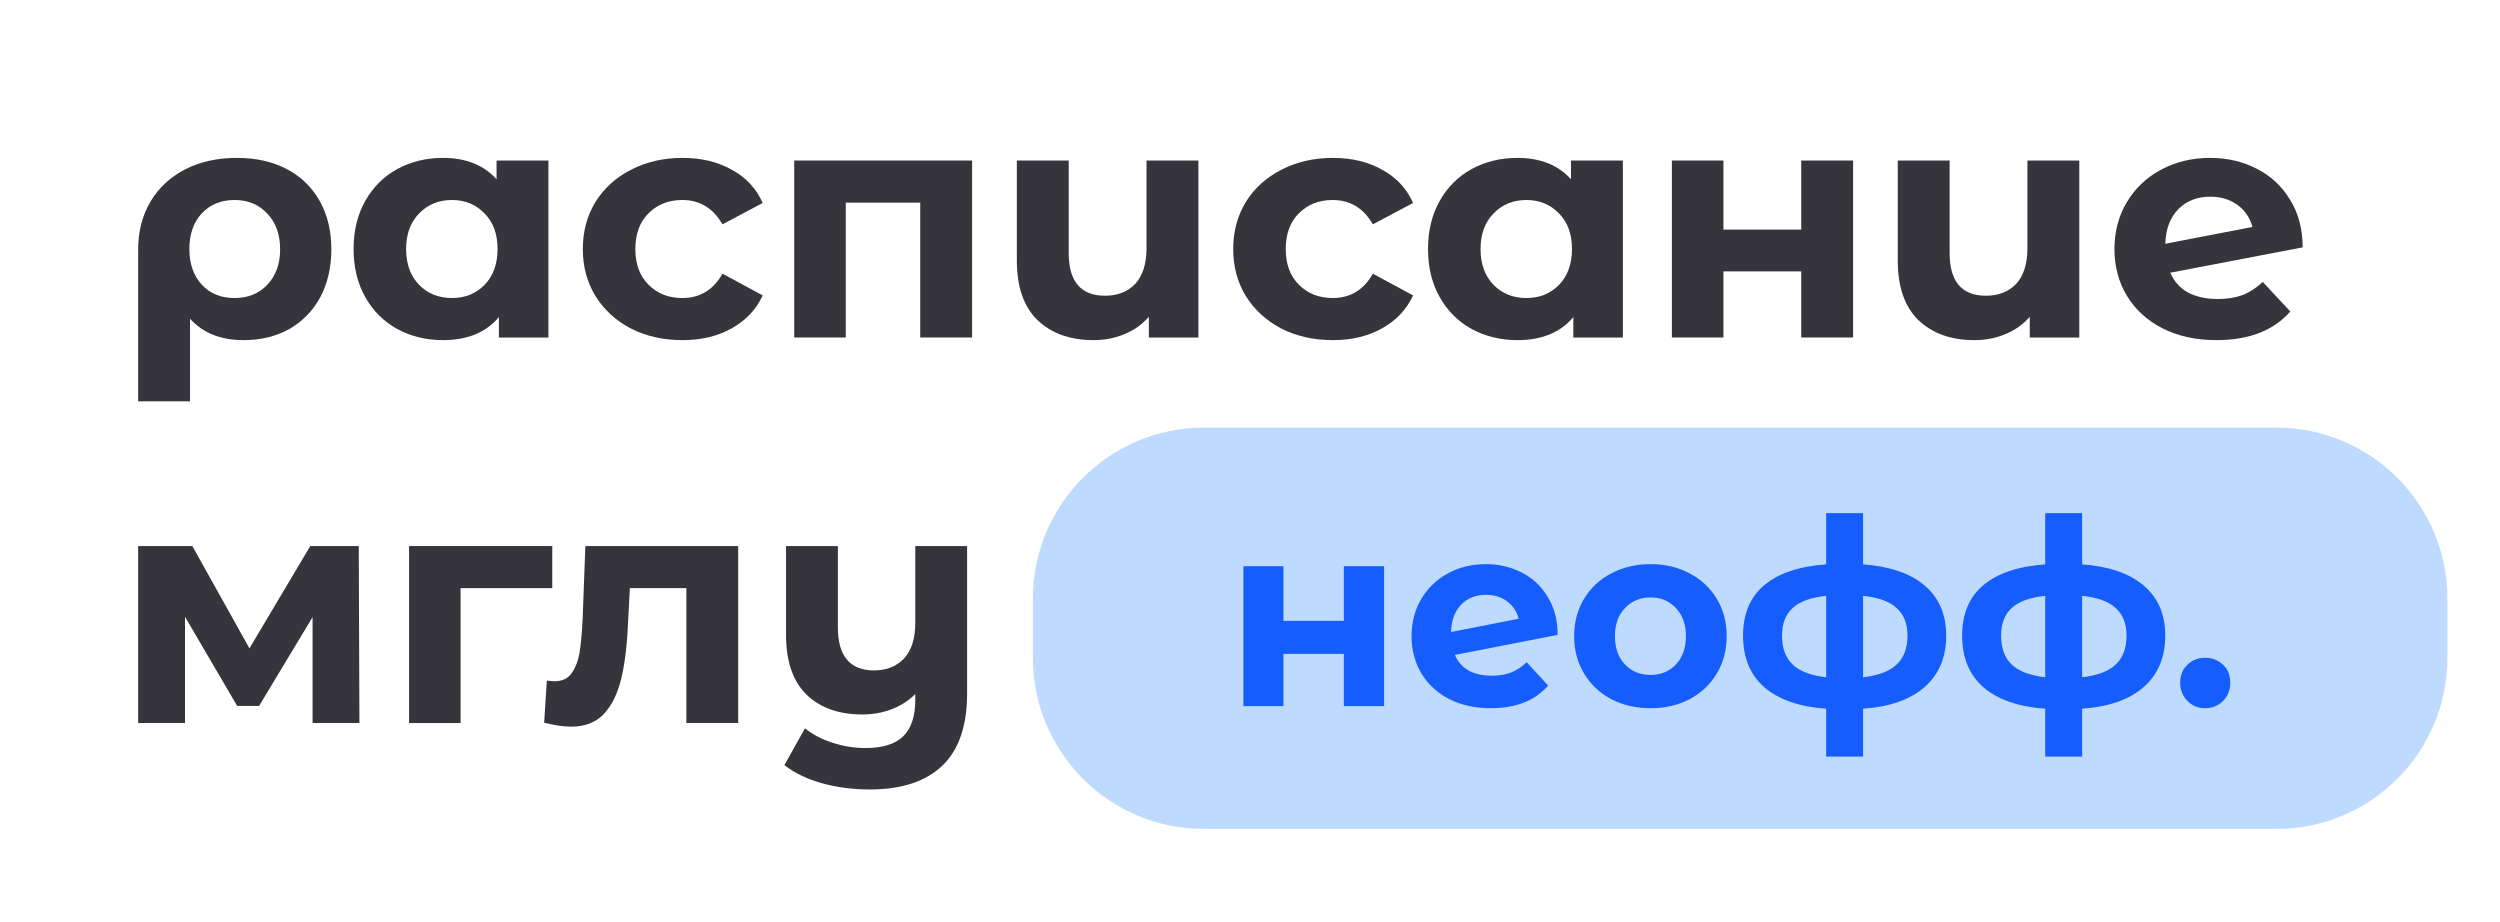
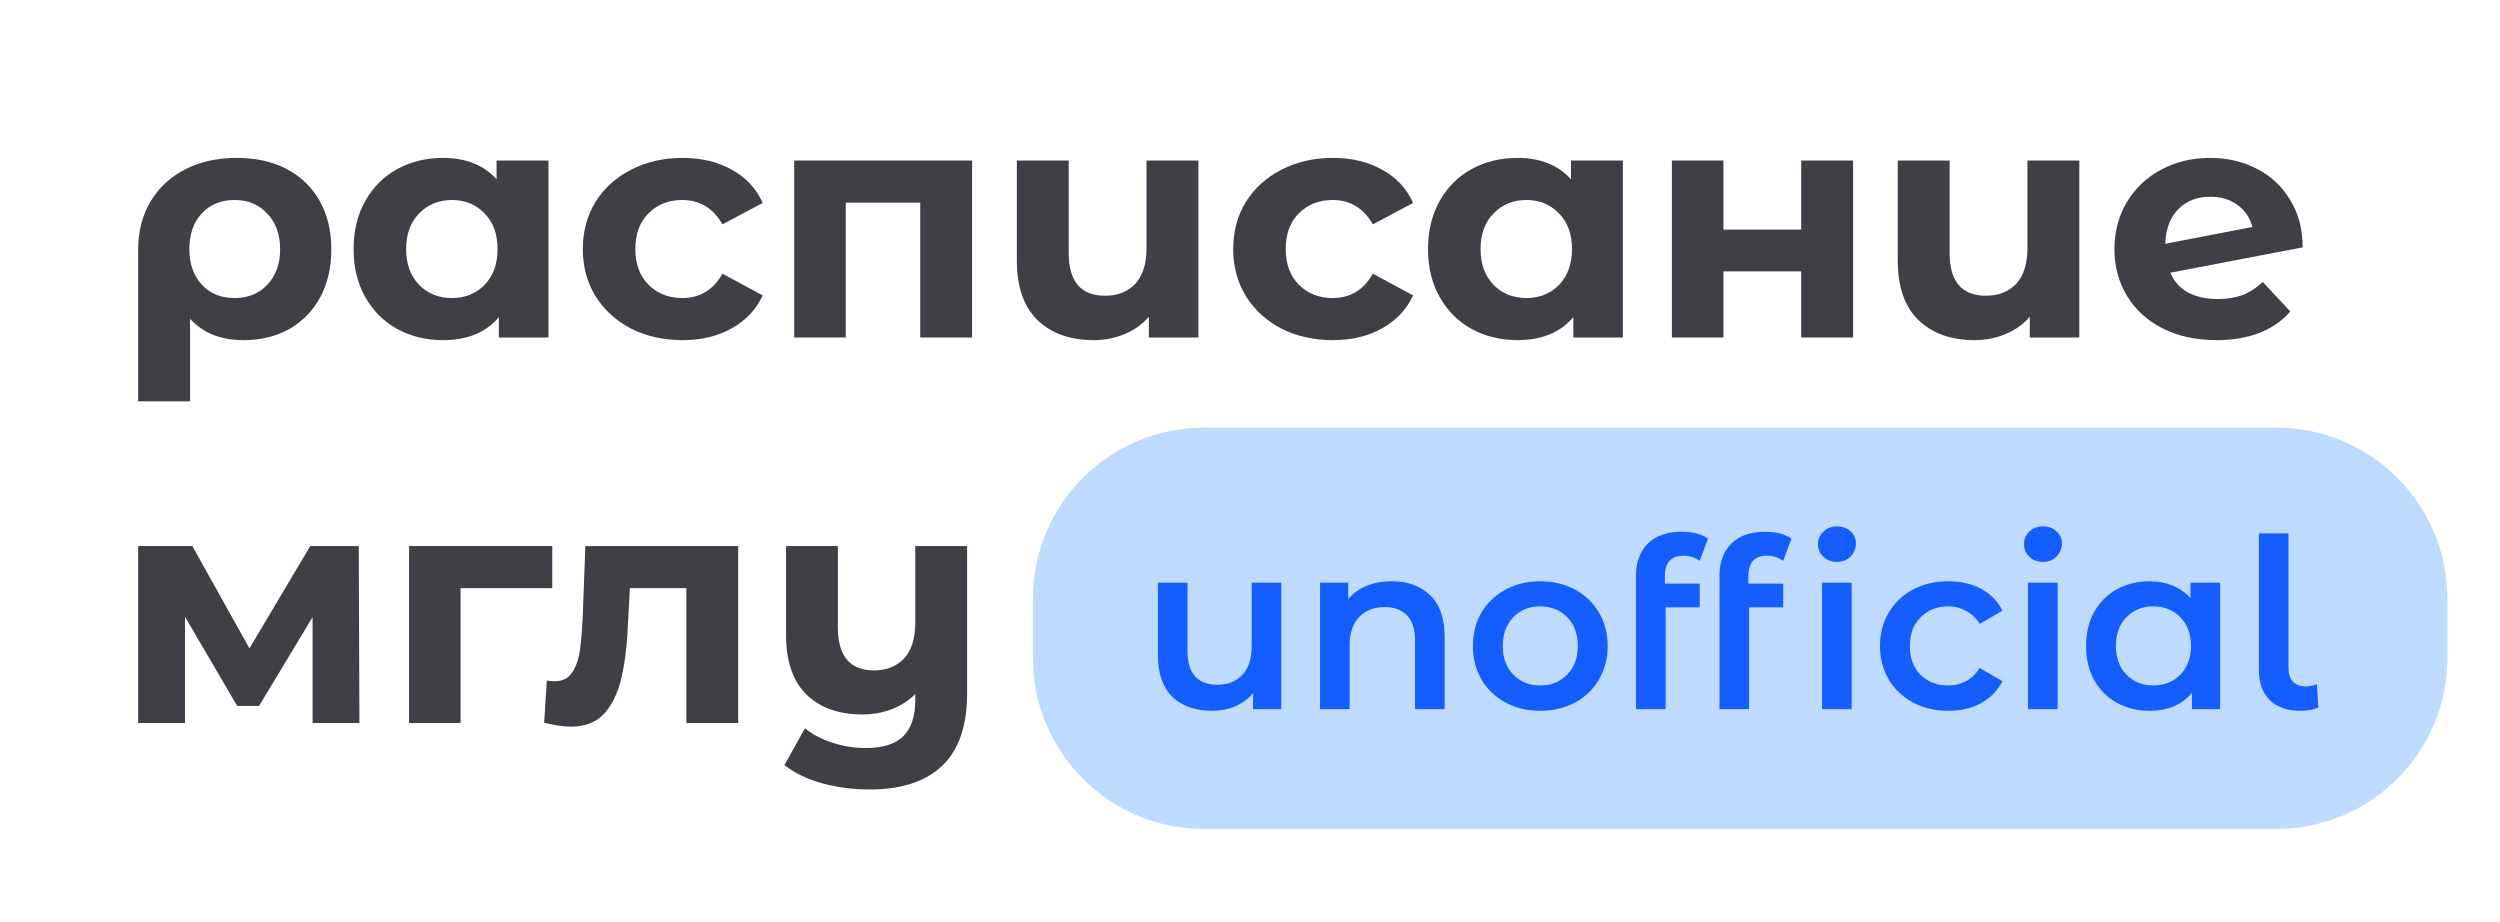
<svg xmlns="http://www.w3.org/2000/svg" width="380" height="140" viewBox="0 0 380 140" fill="none">
-   <path d="M36.01 24C38.908 24 41.435 24.567 43.591 25.7C45.747 26.833 47.415 28.45 48.594 30.55C49.774 32.65 50.363 35.1 50.363 37.9C50.363 40.633 49.807 43.05 48.695 45.15C47.584 47.217 46.017 48.833 43.995 50C41.974 51.133 39.649 51.7 37.021 51.7C33.55 51.7 30.838 50.617 28.884 48.45V61H21V37.95C21 35.183 21.623 32.75 22.87 30.65C24.117 28.55 25.869 26.917 28.126 25.75C30.383 24.583 33.011 24 36.01 24ZM35.656 45.3C37.712 45.3 39.379 44.617 40.66 43.25C41.94 41.883 42.58 40.1 42.58 37.9C42.58 35.667 41.94 33.867 40.66 32.5C39.379 31.1 37.712 30.4 35.656 30.4C33.601 30.4 31.933 31.083 30.653 32.45C29.406 33.817 28.783 35.617 28.783 37.85C28.783 40.083 29.406 41.883 30.653 43.25C31.9 44.617 33.567 45.3 35.656 45.3Z" fill="#35353B" />
-   <path d="M83.361 24.4V51.3H75.831V48.2C73.877 50.533 71.046 51.7 67.34 51.7C64.78 51.7 62.455 51.133 60.366 50C58.311 48.867 56.694 47.25 55.514 45.15C54.335 43.05 53.745 40.617 53.745 37.85C53.745 35.083 54.335 32.65 55.514 30.55C56.694 28.45 58.311 26.833 60.366 25.7C62.455 24.567 64.78 24 67.34 24C70.811 24 73.523 25.083 75.477 27.25V24.4H83.361ZM68.705 45.3C70.693 45.3 72.344 44.633 73.658 43.3C74.972 41.933 75.629 40.117 75.629 37.85C75.629 35.583 74.972 33.783 73.658 32.45C72.344 31.083 70.693 30.4 68.705 30.4C66.683 30.4 65.016 31.083 63.702 32.45C62.388 33.783 61.73 35.583 61.73 37.85C61.73 40.117 62.388 41.933 63.702 43.3C65.016 44.633 66.683 45.3 68.705 45.3Z" fill="#35353B" />
-   <path d="M103.75 51.7C100.853 51.7 98.241 51.117 95.917 49.95C93.626 48.75 91.823 47.1 90.509 45C89.229 42.9 88.588 40.517 88.588 37.85C88.588 35.183 89.229 32.8 90.509 30.7C91.823 28.6 93.626 26.967 95.917 25.8C98.241 24.6 100.853 24 103.75 24C106.614 24 109.107 24.6 111.23 25.8C113.386 26.967 114.953 28.65 115.93 30.85L109.815 34.1C108.4 31.633 106.361 30.4 103.7 30.4C101.644 30.4 99.943 31.067 98.595 32.4C97.248 33.733 96.574 35.55 96.574 37.85C96.574 40.15 97.248 41.967 98.595 43.3C99.943 44.633 101.644 45.3 103.7 45.3C106.395 45.3 108.433 44.067 109.815 41.6L115.93 44.9C114.953 47.033 113.386 48.7 111.23 49.9C109.107 51.1 106.614 51.7 103.75 51.7Z" fill="#35353B" />
-   <path d="M147.759 24.4V51.3H139.875V30.8H128.555V51.3H120.721V24.4H147.759Z" fill="#35353B" />
-   <path d="M182.155 24.4V51.3H174.624V48.15C173.614 49.317 172.367 50.2 170.885 50.8C169.436 51.4 167.886 51.7 166.235 51.7C162.664 51.7 159.816 50.683 157.694 48.65C155.605 46.617 154.56 43.6 154.56 39.6V24.4H162.445V38.45C162.445 42.783 164.281 44.95 167.953 44.95C169.874 44.95 171.407 44.35 172.552 43.15C173.698 41.917 174.271 40.1 174.271 37.7V24.4H182.155Z" fill="#35353B" />
-   <path d="M202.607 51.7C199.71 51.7 197.099 51.117 194.774 49.95C192.483 48.75 190.68 47.1 189.366 45C188.086 42.9 187.446 40.517 187.446 37.85C187.446 35.183 188.086 32.8 189.366 30.7C190.68 28.6 192.483 26.967 194.774 25.8C197.099 24.6 199.71 24 202.607 24C205.471 24 207.964 24.6 210.087 25.8C212.243 26.967 213.81 28.65 214.787 30.85L208.672 34.1C207.257 31.633 205.218 30.4 202.557 30.4C200.501 30.4 198.8 31.067 197.452 32.4C196.105 33.733 195.431 35.55 195.431 37.85C195.431 40.15 196.105 41.967 197.452 43.3C198.8 44.633 200.501 45.3 202.557 45.3C205.252 45.3 207.291 44.067 208.672 41.6L214.787 44.9C213.81 47.033 212.243 48.7 210.087 49.9C207.964 51.1 205.471 51.7 202.607 51.7Z" fill="#35353B" />
-   <path d="M246.675 24.4V51.3H239.145V48.2C237.191 50.533 234.361 51.7 230.654 51.7C228.094 51.7 225.769 51.133 223.68 50C221.625 48.867 220.008 47.25 218.828 45.15C217.649 43.05 217.059 40.617 217.059 37.85C217.059 35.083 217.649 32.65 218.828 30.55C220.008 28.45 221.625 26.833 223.68 25.7C225.769 24.567 228.094 24 230.654 24C234.125 24 236.837 25.083 238.791 27.25V24.4H246.675ZM232.019 45.3C234.007 45.3 235.658 44.633 236.972 43.3C238.286 41.933 238.943 40.117 238.943 37.85C238.943 35.583 238.286 33.783 236.972 32.45C235.658 31.083 234.007 30.4 232.019 30.4C229.997 30.4 228.33 31.083 227.016 32.45C225.702 33.783 225.045 35.583 225.045 37.85C225.045 40.117 225.702 41.933 227.016 43.3C228.33 44.633 229.997 45.3 232.019 45.3Z" fill="#35353B" />
-   <path d="M254.126 24.4H261.96V34.9H273.786V24.4H281.67V51.3H273.786V41.25H261.96V51.3H254.126V24.4Z" fill="#35353B" />
-   <path d="M316.054 24.4V51.3H308.523V48.15C307.512 49.317 306.266 50.2 304.783 50.8C303.335 51.4 301.785 51.7 300.134 51.7C296.562 51.7 293.715 50.683 291.593 48.65C289.504 46.617 288.459 43.6 288.459 39.6V24.4H296.343V38.45C296.343 42.783 298.18 44.95 301.852 44.95C303.773 44.95 305.306 44.35 306.451 43.15C307.597 41.917 308.169 40.1 308.169 37.7V24.4H316.054Z" fill="#35353B" />
-   <path d="M337.113 45.45C338.528 45.45 339.774 45.25 340.852 44.85C341.964 44.417 342.992 43.75 343.935 42.85L348.13 47.35C345.569 50.25 341.829 51.7 336.91 51.7C333.844 51.7 331.132 51.117 328.774 49.95C326.415 48.75 324.596 47.1 323.315 45C322.035 42.9 321.395 40.517 321.395 37.85C321.395 35.217 322.018 32.85 323.265 30.75C324.545 28.617 326.28 26.967 328.47 25.8C330.694 24.6 333.187 24 335.95 24C338.544 24 340.903 24.55 343.026 25.65C345.148 26.717 346.833 28.283 348.079 30.35C349.36 32.383 350 34.8 350 37.6L329.885 41.45C330.458 42.783 331.351 43.783 332.564 44.45C333.811 45.117 335.327 45.45 337.113 45.45ZM335.95 29.9C333.962 29.9 332.345 30.533 331.098 31.8C329.852 33.067 329.195 34.817 329.127 37.05L342.369 34.5C341.998 33.1 341.24 31.983 340.094 31.15C338.949 30.317 337.567 29.9 335.95 29.9Z" fill="#35353B" />
-   <path d="M47.512 109.9V93.8L39.382 107.3H36.049L28.12 93.75V109.9H21V83H29.232L37.917 98.55L47.159 83H54.532L54.633 109.9H47.512Z" fill="#35353B" />
-   <path d="M83.945 89.4H70.007V109.9H62.179V83H83.945V89.4Z" fill="#35353B" />
-   <path d="M112.205 83V109.9H104.327V89.4H95.742L95.489 94.15C95.355 97.683 95.018 100.617 94.479 102.95C93.941 105.283 93.065 107.117 91.853 108.45C90.641 109.783 88.958 110.45 86.803 110.45C85.659 110.45 84.295 110.25 82.713 109.85L83.117 103.45C83.656 103.517 84.043 103.55 84.278 103.55C85.457 103.55 86.332 103.133 86.904 102.3C87.51 101.433 87.914 100.35 88.116 99.05C88.318 97.717 88.47 95.967 88.571 93.8L88.975 83H112.205Z" fill="#35353B" />
-   <path d="M147 83V105.4C147 110.333 145.738 114 143.213 116.4C140.688 118.8 137.018 120 132.204 120C129.645 120 127.221 119.683 124.932 119.05C122.676 118.417 120.774 117.5 119.225 116.3L122.356 110.7C123.501 111.633 124.898 112.367 126.548 112.9C128.197 113.433 129.864 113.7 131.547 113.7C134.173 113.7 136.092 113.1 137.304 111.9C138.516 110.7 139.122 108.867 139.122 106.4V105.5C138.112 106.5 136.917 107.267 135.537 107.8C134.156 108.333 132.675 108.6 131.093 108.6C127.524 108.6 124.696 107.6 122.609 105.6C120.521 103.567 119.478 100.533 119.478 96.5V83H127.356V95.35C127.356 99.717 129.19 101.9 132.86 101.9C134.745 101.9 136.26 101.3 137.405 100.1C138.55 98.867 139.122 97.05 139.122 94.65V83H147Z" fill="#35353B" />
+   <path d="M36.01 24C38.908 24 41.435 24.567 43.591 25.7C45.747 26.833 47.415 28.45 48.594 30.55C49.774 32.65 50.363 35.1 50.363 37.9C50.363 40.633 49.807 43.05 48.695 45.15C47.584 47.217 46.017 48.833 43.995 50C41.974 51.133 39.649 51.7 37.021 51.7C33.55 51.7 30.838 50.617 28.884 48.45V61H21V37.95C21 35.183 21.623 32.75 22.87 30.65C24.117 28.55 25.869 26.917 28.126 25.75C30.383 24.583 33.011 24 36.01 24ZM35.656 45.3C37.712 45.3 39.379 44.617 40.66 43.25C41.94 41.883 42.58 40.1 42.58 37.9C42.58 35.667 41.94 33.867 40.66 32.5C39.379 31.1 37.712 30.4 35.656 30.4C33.601 30.4 31.933 31.083 30.653 32.45C29.406 33.817 28.783 35.617 28.783 37.85C28.783 40.083 29.406 41.883 30.653 43.25C31.9 44.617 33.567 45.3 35.656 45.3Z" fill="#3F3F46" />
+   <path d="M83.361 24.4V51.3H75.831V48.2C73.877 50.533 71.046 51.7 67.34 51.7C64.78 51.7 62.455 51.133 60.366 50C58.311 48.867 56.694 47.25 55.514 45.15C54.335 43.05 53.745 40.617 53.745 37.85C53.745 35.083 54.335 32.65 55.514 30.55C56.694 28.45 58.311 26.833 60.366 25.7C62.455 24.567 64.78 24 67.34 24C70.811 24 73.523 25.083 75.477 27.25V24.4H83.361ZM68.705 45.3C70.693 45.3 72.344 44.633 73.658 43.3C74.972 41.933 75.629 40.117 75.629 37.85C75.629 35.583 74.972 33.783 73.658 32.45C72.344 31.083 70.693 30.4 68.705 30.4C66.683 30.4 65.016 31.083 63.702 32.45C62.388 33.783 61.73 35.583 61.73 37.85C61.73 40.117 62.388 41.933 63.702 43.3C65.016 44.633 66.683 45.3 68.705 45.3Z" fill="#3F3F46" />
+   <path d="M103.75 51.7C100.853 51.7 98.241 51.117 95.917 49.95C93.626 48.75 91.823 47.1 90.509 45C89.229 42.9 88.588 40.517 88.588 37.85C88.588 35.183 89.229 32.8 90.509 30.7C91.823 28.6 93.626 26.967 95.917 25.8C98.241 24.6 100.853 24 103.75 24C106.614 24 109.107 24.6 111.23 25.8C113.386 26.967 114.953 28.65 115.93 30.85L109.815 34.1C108.4 31.633 106.361 30.4 103.7 30.4C101.644 30.4 99.943 31.067 98.595 32.4C97.248 33.733 96.574 35.55 96.574 37.85C96.574 40.15 97.248 41.967 98.595 43.3C99.943 44.633 101.644 45.3 103.7 45.3C106.395 45.3 108.433 44.067 109.815 41.6L115.93 44.9C114.953 47.033 113.386 48.7 111.23 49.9C109.107 51.1 106.614 51.7 103.75 51.7Z" fill="#3F3F46" />
+   <path d="M147.759 24.4V51.3H139.875V30.8H128.555V51.3H120.721V24.4H147.759Z" fill="#3F3F46" />
+   <path d="M182.155 24.4V51.3H174.624V48.15C173.614 49.317 172.367 50.2 170.885 50.8C169.436 51.4 167.886 51.7 166.235 51.7C162.664 51.7 159.816 50.683 157.694 48.65C155.605 46.617 154.56 43.6 154.56 39.6V24.4H162.445V38.45C162.445 42.783 164.281 44.95 167.953 44.95C169.874 44.95 171.407 44.35 172.552 43.15C173.698 41.917 174.271 40.1 174.271 37.7V24.4H182.155Z" fill="#3F3F46" />
+   <path d="M202.607 51.7C199.71 51.7 197.099 51.117 194.774 49.95C192.483 48.75 190.68 47.1 189.366 45C188.086 42.9 187.446 40.517 187.446 37.85C187.446 35.183 188.086 32.8 189.366 30.7C190.68 28.6 192.483 26.967 194.774 25.8C197.099 24.6 199.71 24 202.607 24C205.471 24 207.964 24.6 210.087 25.8C212.243 26.967 213.81 28.65 214.787 30.85L208.672 34.1C207.257 31.633 205.218 30.4 202.557 30.4C200.501 30.4 198.8 31.067 197.452 32.4C196.105 33.733 195.431 35.55 195.431 37.85C195.431 40.15 196.105 41.967 197.452 43.3C198.8 44.633 200.501 45.3 202.557 45.3C205.252 45.3 207.291 44.067 208.672 41.6L214.787 44.9C213.81 47.033 212.243 48.7 210.087 49.9C207.964 51.1 205.471 51.7 202.607 51.7Z" fill="#3F3F46" />
+   <path d="M246.675 24.4V51.3H239.145V48.2C237.191 50.533 234.361 51.7 230.654 51.7C228.094 51.7 225.769 51.133 223.68 50C221.625 48.867 220.008 47.25 218.828 45.15C217.649 43.05 217.059 40.617 217.059 37.85C217.059 35.083 217.649 32.65 218.828 30.55C220.008 28.45 221.625 26.833 223.68 25.7C225.769 24.567 228.094 24 230.654 24C234.125 24 236.837 25.083 238.791 27.25V24.4H246.675ZM232.019 45.3C234.007 45.3 235.658 44.633 236.972 43.3C238.286 41.933 238.943 40.117 238.943 37.85C238.943 35.583 238.286 33.783 236.972 32.45C235.658 31.083 234.007 30.4 232.019 30.4C229.997 30.4 228.33 31.083 227.016 32.45C225.702 33.783 225.045 35.583 225.045 37.85C225.045 40.117 225.702 41.933 227.016 43.3C228.33 44.633 229.997 45.3 232.019 45.3Z" fill="#3F3F46" />
+   <path d="M254.126 24.4H261.96V34.9H273.786V24.4H281.67V51.3H273.786V41.25H261.96V51.3H254.126V24.4Z" fill="#3F3F46" />
+   <path d="M316.054 24.4V51.3H308.523V48.15C307.512 49.317 306.266 50.2 304.783 50.8C303.335 51.4 301.785 51.7 300.134 51.7C296.562 51.7 293.715 50.683 291.593 48.65C289.504 46.617 288.459 43.6 288.459 39.6V24.4H296.343V38.45C296.343 42.783 298.18 44.95 301.852 44.95C303.773 44.95 305.306 44.35 306.451 43.15C307.597 41.917 308.169 40.1 308.169 37.7V24.4H316.054Z" fill="#3F3F46" />
+   <path d="M337.113 45.45C338.528 45.45 339.774 45.25 340.852 44.85C341.964 44.417 342.992 43.75 343.935 42.85L348.13 47.35C345.569 50.25 341.829 51.7 336.91 51.7C333.844 51.7 331.132 51.117 328.774 49.95C326.415 48.75 324.596 47.1 323.315 45C322.035 42.9 321.395 40.517 321.395 37.85C321.395 35.217 322.018 32.85 323.265 30.75C324.545 28.617 326.28 26.967 328.47 25.8C330.694 24.6 333.187 24 335.95 24C338.544 24 340.903 24.55 343.026 25.65C345.148 26.717 346.833 28.283 348.079 30.35C349.36 32.383 350 34.8 350 37.6L329.885 41.45C330.458 42.783 331.351 43.783 332.564 44.45C333.811 45.117 335.327 45.45 337.113 45.45ZM335.95 29.9C333.962 29.9 332.345 30.533 331.098 31.8C329.852 33.067 329.195 34.817 329.127 37.05L342.369 34.5C341.998 33.1 341.24 31.983 340.094 31.15C338.949 30.317 337.567 29.9 335.95 29.9Z" fill="#3F3F46" />
+   <path d="M47.512 109.9V93.8L39.382 107.3H36.049L28.12 93.75V109.9H21V83H29.232L37.917 98.55L47.159 83H54.532L54.633 109.9H47.512Z" fill="#3F3F46" />
+   <path d="M83.945 89.4H70.007V109.9H62.179V83H83.945V89.4Z" fill="#3F3F46" />
+   <path d="M112.205 83V109.9H104.327V89.4H95.742L95.489 94.15C95.355 97.683 95.018 100.617 94.479 102.95C93.941 105.283 93.065 107.117 91.853 108.45C90.641 109.783 88.958 110.45 86.803 110.45C85.659 110.45 84.295 110.25 82.713 109.85L83.117 103.45C83.656 103.517 84.043 103.55 84.278 103.55C85.457 103.55 86.332 103.133 86.904 102.3C87.51 101.433 87.914 100.35 88.116 99.05C88.318 97.717 88.47 95.967 88.571 93.8L88.975 83H112.205Z" fill="#3F3F46" />
+   <path d="M147 83V105.4C147 110.333 145.738 114 143.213 116.4C140.688 118.8 137.018 120 132.204 120C129.645 120 127.221 119.683 124.932 119.05C122.676 118.417 120.774 117.5 119.225 116.3L122.356 110.7C123.501 111.633 124.898 112.367 126.548 112.9C128.197 113.433 129.864 113.7 131.547 113.7C134.173 113.7 136.092 113.1 137.304 111.9C138.516 110.7 139.122 108.867 139.122 106.4V105.5C138.112 106.5 136.917 107.267 135.537 107.8C134.156 108.333 132.675 108.6 131.093 108.6C127.524 108.6 124.696 107.6 122.609 105.6C120.521 103.567 119.478 100.533 119.478 96.5V83H127.356V95.35C127.356 99.717 129.19 101.9 132.86 101.9C134.745 101.9 136.26 101.3 137.405 100.1C138.55 98.867 139.122 97.05 139.122 94.65V83H147Z" fill="#3F3F46" />
  <rect x="157" y="65" width="215" height="61" rx="26" fill="#BEDBFF" />
-   <path d="M189 86.064H195.082V94.365H204.263V86.064H210.384V107.331H204.263V99.386H195.082V107.331H189V86.064Z" fill="#155DFC" />
-   <path d="M226.759 102.706C227.858 102.706 228.826 102.548 229.663 102.232C230.526 101.889 231.324 101.362 232.056 100.651L235.313 104.208C233.325 106.501 230.421 107.647 226.602 107.647C224.222 107.647 222.116 107.186 220.285 106.264C218.454 105.315 217.041 104.011 216.047 102.35C215.053 100.69 214.556 98.806 214.556 96.698C214.556 94.616 215.04 92.745 216.008 91.084C217.002 89.398 218.349 88.093 220.05 87.171C221.776 86.222 223.712 85.748 225.857 85.748C227.871 85.748 229.702 86.183 231.35 87.052C232.998 87.896 234.306 89.134 235.274 90.768C236.268 92.376 236.765 94.286 236.765 96.5L221.148 99.544C221.593 100.598 222.286 101.389 223.228 101.916C224.196 102.443 225.373 102.706 226.759 102.706ZM225.857 90.412C224.313 90.412 223.058 90.913 222.09 91.915C221.122 92.916 220.612 94.299 220.56 96.065L230.84 94.049C230.552 92.942 229.964 92.059 229.074 91.401C228.185 90.742 227.112 90.412 225.857 90.412Z" fill="#155DFC" />
-   <path d="M250.884 107.647C248.661 107.647 246.66 107.186 244.881 106.264C243.129 105.315 241.755 104.011 240.761 102.35C239.767 100.69 239.27 98.806 239.27 96.698C239.27 94.589 239.767 92.705 240.761 91.045C241.755 89.385 243.129 88.093 244.881 87.171C246.66 86.222 248.661 85.748 250.884 85.748C253.108 85.748 255.096 86.222 256.848 87.171C258.601 88.093 259.974 89.385 260.968 91.045C261.962 92.705 262.459 94.589 262.459 96.698C262.459 98.806 261.962 100.69 260.968 102.35C259.974 104.011 258.601 105.315 256.848 106.264C255.096 107.186 253.108 107.647 250.884 107.647ZM250.884 102.588C252.454 102.588 253.736 102.061 254.73 101.006C255.75 99.926 256.26 98.49 256.26 96.698C256.26 94.906 255.75 93.483 254.73 92.428C253.736 91.348 252.454 90.808 250.884 90.808C249.315 90.808 248.02 91.348 247 92.428C245.98 93.483 245.47 94.906 245.47 96.698C245.47 98.49 245.98 99.926 247 101.006C248.02 102.061 249.315 102.588 250.884 102.588Z" fill="#155DFC" />
-   <path d="M295.822 96.619C295.822 99.913 294.724 102.522 292.527 104.446C290.355 106.343 287.243 107.437 283.188 107.726V115H277.577V107.726C273.523 107.437 270.397 106.356 268.2 104.485C266.028 102.588 264.943 99.966 264.943 96.619C264.943 93.324 266.015 90.768 268.16 88.95C270.331 87.131 273.47 86.077 277.577 85.787V78H283.188V85.787C287.243 86.077 290.355 87.145 292.527 88.989C294.724 90.834 295.822 93.377 295.822 96.619ZM270.868 96.619C270.868 98.516 271.404 99.979 272.476 101.006C273.549 102.034 275.249 102.68 277.577 102.943V90.57C275.249 90.808 273.549 91.427 272.476 92.428C271.404 93.403 270.868 94.8 270.868 96.619ZM283.188 102.943C285.516 102.68 287.216 102.034 288.289 101.006C289.388 99.979 289.937 98.516 289.937 96.619C289.937 94.8 289.388 93.403 288.289 92.428C287.216 91.427 285.516 90.808 283.188 90.57V102.943Z" fill="#155DFC" />
-   <path d="M329.12 96.619C329.12 99.913 328.022 102.522 325.824 104.446C323.653 106.343 320.54 107.437 316.486 107.726V115H310.875V107.726C306.821 107.437 303.695 106.356 301.497 104.485C299.326 102.588 298.241 99.966 298.241 96.619C298.241 93.324 299.313 90.768 301.458 88.95C303.629 87.131 306.768 86.077 310.875 85.787V78H316.486V85.787C320.54 86.077 323.653 87.145 325.824 88.989C328.022 90.834 329.12 93.377 329.12 96.619ZM304.166 96.619C304.166 98.516 304.702 99.979 305.774 101.006C306.847 102.034 308.547 102.68 310.875 102.943V90.57C308.547 90.808 306.847 91.427 305.774 92.428C304.702 93.403 304.166 94.8 304.166 96.619ZM316.486 102.943C318.814 102.68 320.514 102.034 321.587 101.006C322.685 99.979 323.235 98.516 323.235 96.619C323.235 94.8 322.685 93.403 321.587 92.428C320.514 91.427 318.814 90.808 316.486 90.57V102.943Z" fill="#155DFC" />
-   <path d="M335.194 107.647C334.122 107.647 333.219 107.278 332.487 106.541C331.754 105.803 331.388 104.88 331.388 103.774C331.388 102.64 331.754 101.731 332.487 101.046C333.219 100.334 334.122 99.979 335.194 99.979C336.266 99.979 337.169 100.334 337.901 101.046C338.634 101.731 339 102.64 339 103.774C339 104.88 338.634 105.803 337.901 106.541C337.169 107.278 336.266 107.647 335.194 107.647Z" fill="#155DFC" />
+   <path d="M194.756 88.568V107.792H190.472V105.344C189.752 106.208 188.852 106.88 187.772 107.36C186.692 107.816 185.528 108.044 184.28 108.044C181.712 108.044 179.684 107.336 178.196 105.92C176.732 104.48 176 102.356 176 99.548V88.568H180.5V98.936C180.5 100.664 180.884 101.96 181.652 102.824C182.444 103.664 183.56 104.084 185 104.084C186.608 104.084 187.88 103.592 188.816 102.608C189.776 101.6 190.256 100.16 190.256 98.288V88.568H194.756Z" fill="#155DFC" />
+   <path d="M211.556 88.352C213.98 88.352 215.924 89.06 217.388 90.476C218.852 91.892 219.584 93.992 219.584 96.776V107.792H215.084V97.352C215.084 95.672 214.688 94.412 213.896 93.572C213.104 92.708 211.976 92.276 210.512 92.276C208.856 92.276 207.548 92.78 206.588 93.788C205.628 94.772 205.148 96.2 205.148 98.072V107.792H200.648V88.568H204.932V91.052C205.676 90.164 206.612 89.492 207.74 89.036C208.868 88.58 210.14 88.352 211.556 88.352Z" fill="#155DFC" />
+   <path d="M234.108 108.044C232.164 108.044 230.412 107.624 228.852 106.784C227.292 105.944 226.068 104.78 225.18 103.292C224.316 101.78 223.884 100.076 223.884 98.18C223.884 96.284 224.316 94.592 225.18 93.104C226.068 91.616 227.292 90.452 228.852 89.612C230.412 88.772 232.164 88.352 234.108 88.352C236.076 88.352 237.84 88.772 239.4 89.612C240.96 90.452 242.172 91.616 243.036 93.104C243.924 94.592 244.368 96.284 244.368 98.18C244.368 100.076 243.924 101.78 243.036 103.292C242.172 104.78 240.96 105.944 239.4 106.784C237.84 107.624 236.076 108.044 234.108 108.044ZM234.108 104.192C235.764 104.192 237.132 103.64 238.212 102.536C239.292 101.432 239.832 99.98 239.832 98.18C239.832 96.38 239.292 94.928 238.212 93.824C237.132 92.72 235.764 92.168 234.108 92.168C232.452 92.168 231.084 92.72 230.004 93.824C228.948 94.928 228.42 96.38 228.42 98.18C228.42 99.98 228.948 101.432 230.004 102.536C231.084 103.64 232.452 104.192 234.108 104.192Z" fill="#155DFC" />
+   <path d="M255.907 84.464C254.011 84.464 253.063 85.496 253.063 87.56V88.712H258.355V92.312H253.171V107.792H248.671V87.488C248.671 85.448 249.271 83.828 250.471 82.628C251.671 81.428 253.375 80.828 255.583 80.828C257.287 80.828 258.631 81.176 259.615 81.872L258.355 85.256C257.635 84.728 256.819 84.464 255.907 84.464Z" fill="#155DFC" />
+   <path d="M268.599 84.464C266.703 84.464 265.755 85.496 265.755 87.56V88.712H271.047V92.312H265.863V107.792H261.363V87.488C261.363 85.448 261.963 83.828 263.163 82.628C264.363 81.428 266.067 80.828 268.275 80.828C269.979 80.828 271.323 81.176 272.307 81.872L271.047 85.256C270.327 84.728 269.511 84.464 268.599 84.464ZM276.951 88.568H281.451V107.792H276.951V88.568ZM279.219 85.4C278.403 85.4 277.719 85.148 277.167 84.644C276.615 84.116 276.339 83.468 276.339 82.7C276.339 81.932 276.615 81.296 277.167 80.792C277.719 80.264 278.403 80 279.219 80C280.035 80 280.719 80.252 281.271 80.756C281.823 81.236 282.099 81.848 282.099 82.592C282.099 83.384 281.823 84.056 281.271 84.608C280.743 85.136 280.059 85.4 279.219 85.4Z" fill="#155DFC" />
+   <path d="M296.163 108.044C294.171 108.044 292.383 107.624 290.799 106.784C289.215 105.944 287.979 104.78 287.091 103.292C286.203 101.78 285.759 100.076 285.759 98.18C285.759 96.284 286.203 94.592 287.091 93.104C287.979 91.616 289.203 90.452 290.763 89.612C292.347 88.772 294.147 88.352 296.163 88.352C298.059 88.352 299.715 88.736 301.131 89.504C302.571 90.272 303.651 91.376 304.371 92.816L300.915 94.832C300.363 93.944 299.667 93.284 298.827 92.852C298.011 92.396 297.111 92.168 296.127 92.168C294.447 92.168 293.055 92.72 291.951 93.824C290.847 94.904 290.295 96.356 290.295 98.18C290.295 100.004 290.835 101.468 291.915 102.572C293.019 103.652 294.423 104.192 296.127 104.192C297.111 104.192 298.011 103.976 298.827 103.544C299.667 103.088 300.363 102.416 300.915 101.528L304.371 103.544C303.627 104.984 302.535 106.1 301.095 106.892C299.679 107.66 298.035 108.044 296.163 108.044Z" fill="#155DFC" />
+   <path d="M308.261 88.568H312.761V107.792H308.261V88.568ZM310.529 85.4C309.713 85.4 309.029 85.148 308.477 84.644C307.925 84.116 307.649 83.468 307.649 82.7C307.649 81.932 307.925 81.296 308.477 80.792C309.029 80.264 309.713 80 310.529 80C311.345 80 312.029 80.252 312.581 80.756C313.133 81.236 313.409 81.848 313.409 82.592C313.409 83.384 313.133 84.056 312.581 84.608C312.053 85.136 311.369 85.4 310.529 85.4Z" fill="#155DFC" />
+   <path d="M337.459 88.568V107.792H333.175V105.308C332.431 106.22 331.507 106.904 330.403 107.36C329.323 107.816 328.123 108.044 326.803 108.044C324.931 108.044 323.251 107.636 321.763 106.82C320.299 106.004 319.147 104.852 318.307 103.364C317.491 101.876 317.083 100.148 317.083 98.18C317.083 96.212 317.491 94.496 318.307 93.032C319.147 91.544 320.299 90.392 321.763 89.576C323.251 88.76 324.931 88.352 326.803 88.352C328.051 88.352 329.191 88.568 330.223 89C331.279 89.432 332.191 90.068 332.959 90.908V88.568H337.459ZM327.307 104.192C328.963 104.192 330.331 103.64 331.411 102.536C332.491 101.432 333.031 99.98 333.031 98.18C333.031 96.38 332.491 94.928 331.411 93.824C330.331 92.72 328.963 92.168 327.307 92.168C325.651 92.168 324.283 92.72 323.203 93.824C322.147 94.928 321.619 96.38 321.619 98.18C321.619 99.98 322.147 101.432 323.203 102.536C324.283 103.64 325.651 104.192 327.307 104.192Z" fill="#155DFC" />
+   <path d="M349.683 108.044C347.691 108.044 346.131 107.504 345.003 106.424C343.899 105.32 343.347 103.772 343.347 101.78V81.08H347.847V101.456C347.847 103.376 348.747 104.336 350.547 104.336C351.147 104.336 351.687 104.216 352.167 103.976L352.383 107.576C351.543 107.888 350.643 108.044 349.683 108.044Z" fill="#155DFC" />
</svg>
